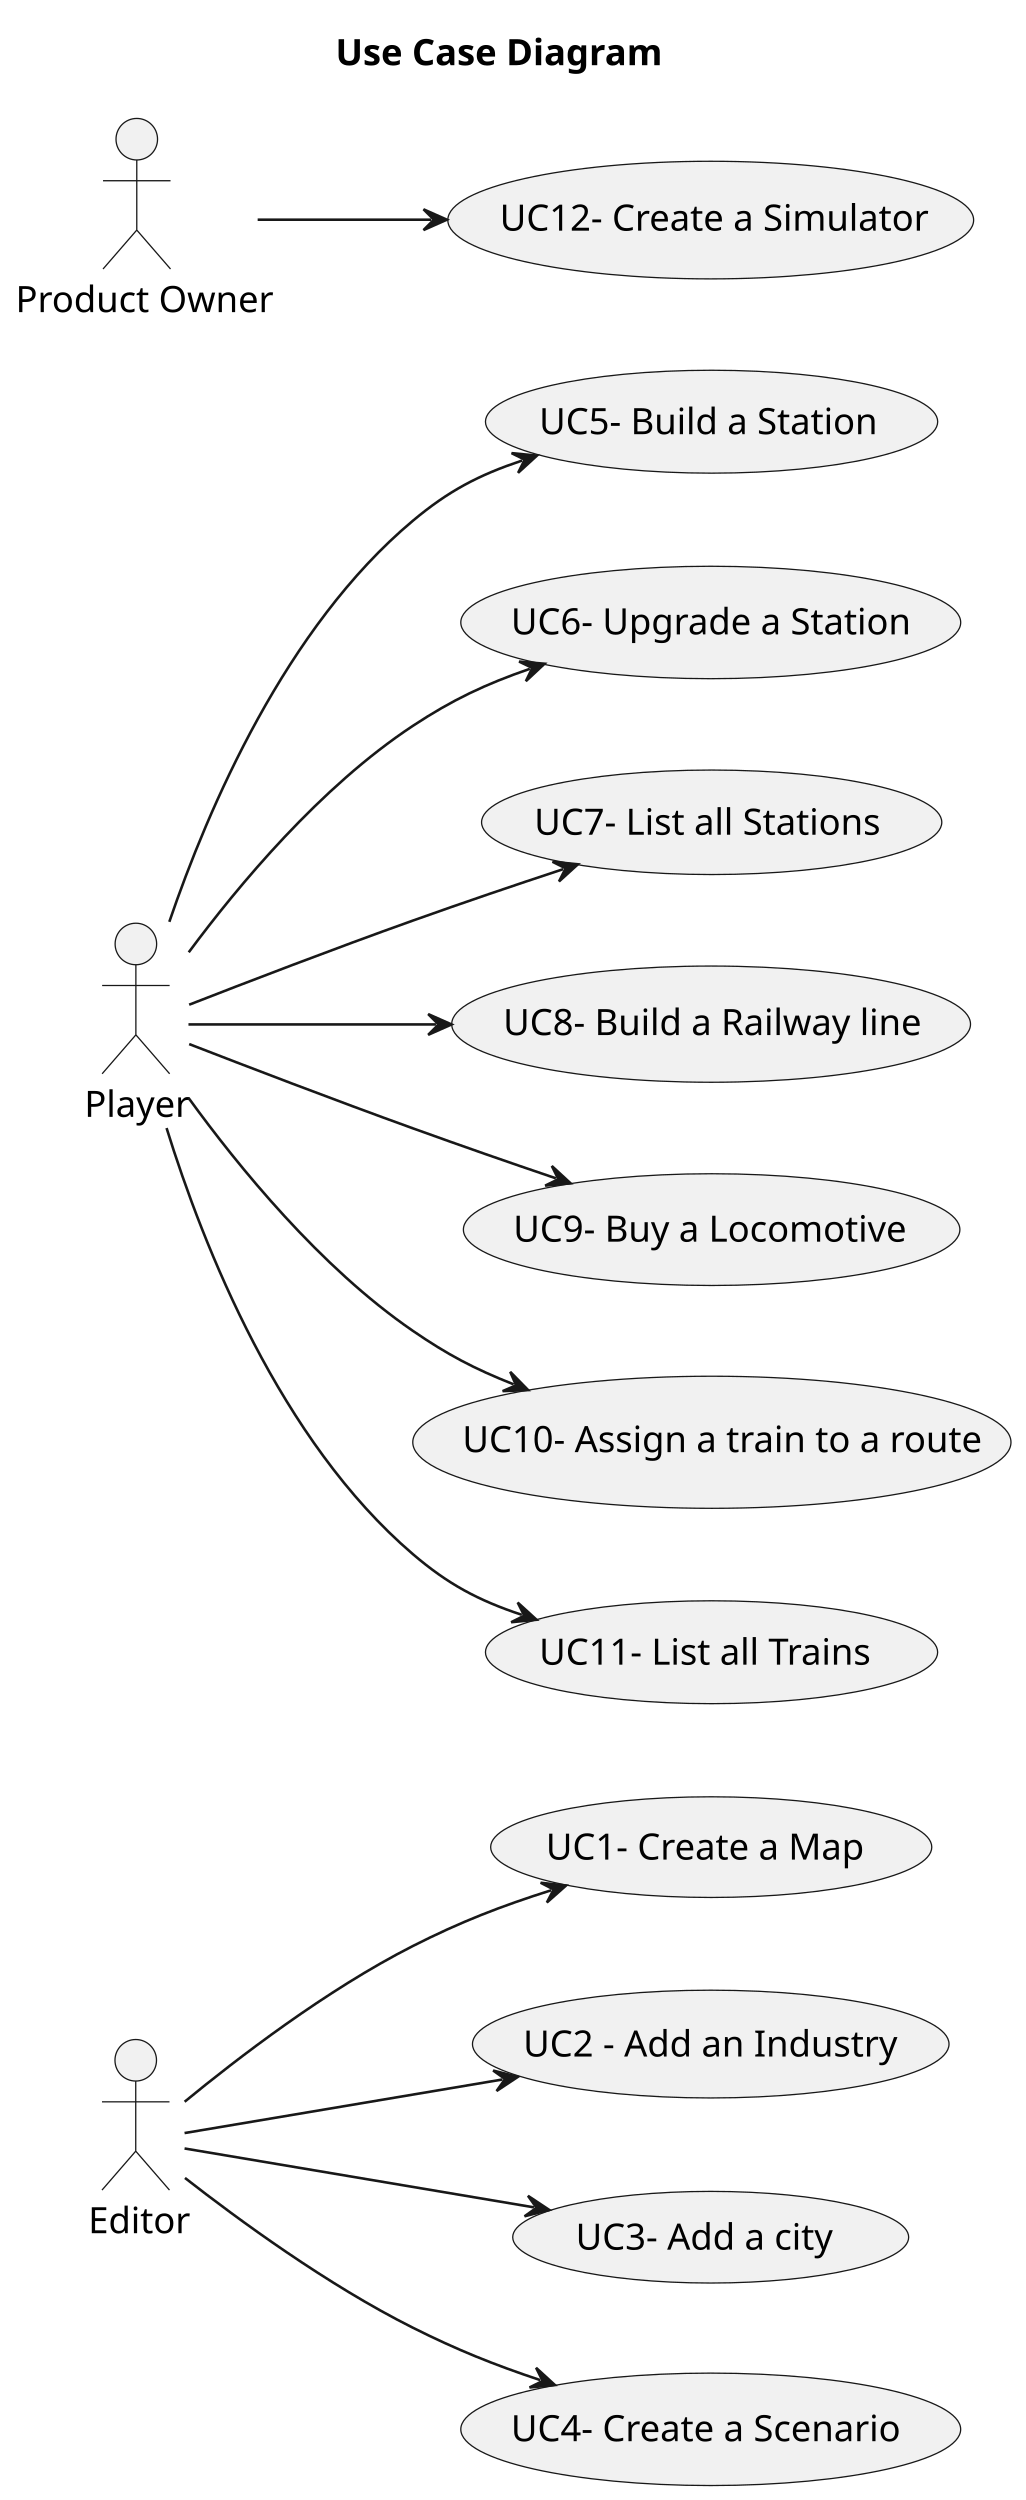
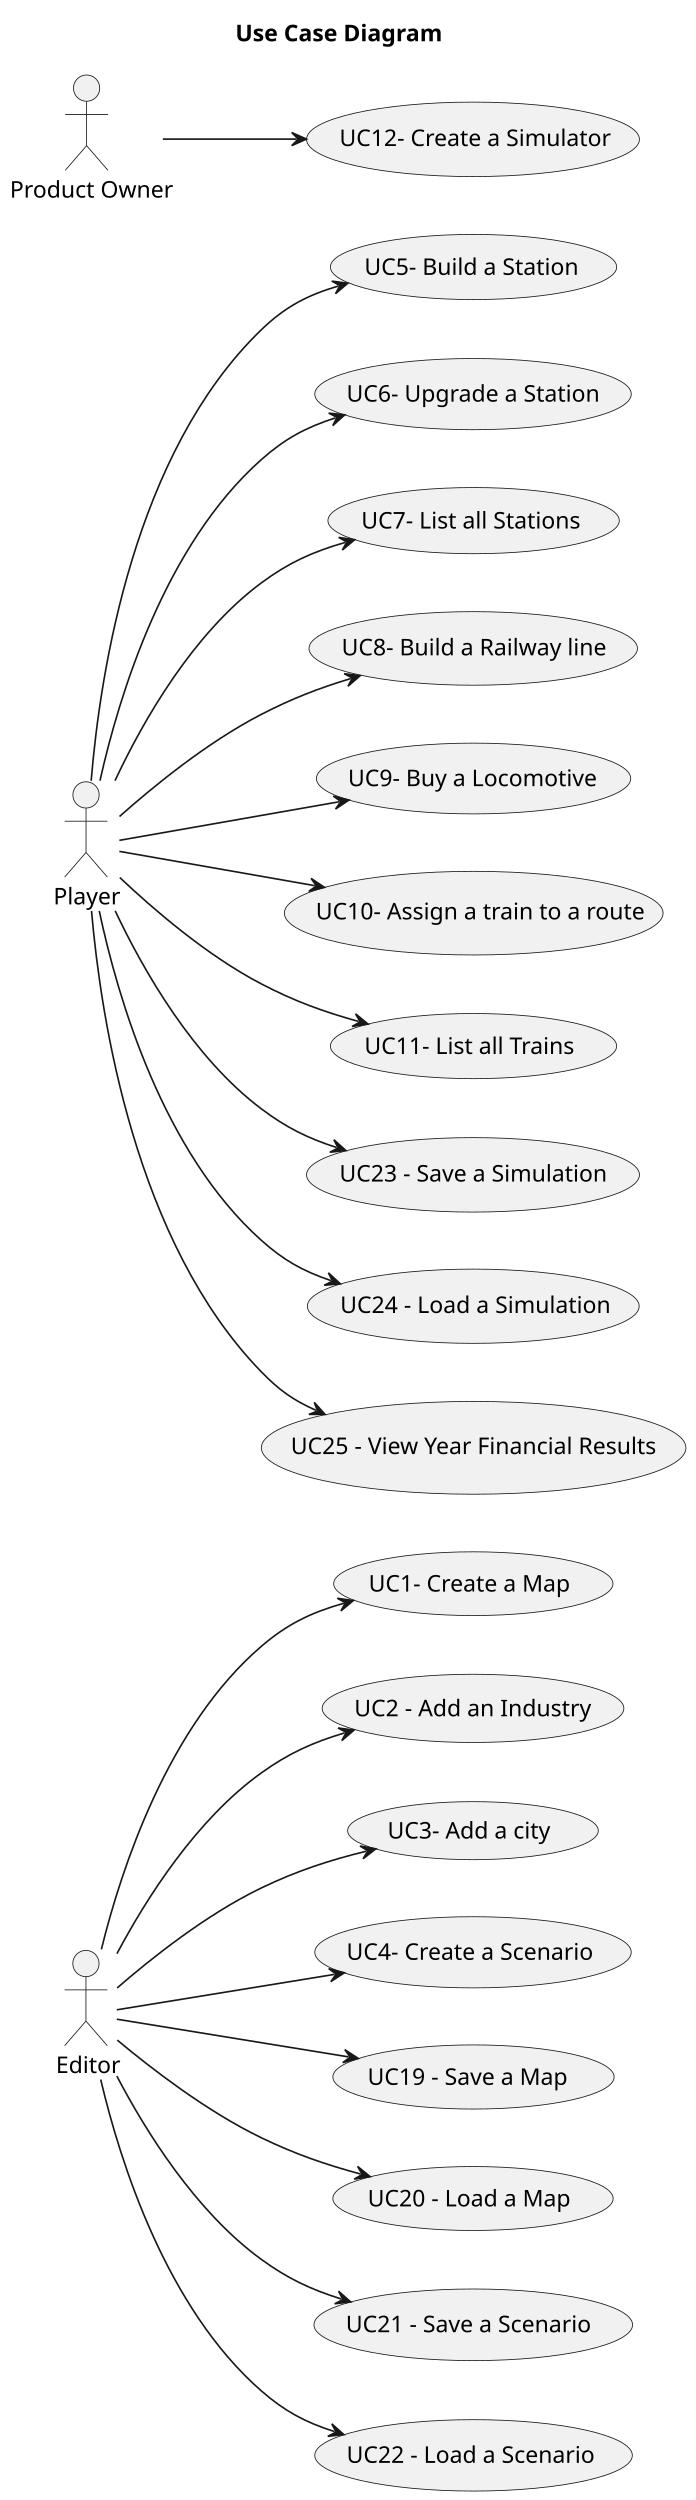
- <svg xmlns="http://www.w3.org/2000/svg" contentStyleType="text/css" height="963px" preserveAspectRatio="none" style="width:395px;height:963px;background:#FFFFFF;" version="1.1" viewBox="0 0 395 963" width="395px" zoomAndPan="magnify">
+ <svg xmlns="http://www.w3.org/2000/svg" contentStyleType="text/css" height="1521px" preserveAspectRatio="none" style="width:423px;height:1521px;background:#FFFFFF;" version="1.1" viewBox="0 0 423 1521" width="423px" zoomAndPan="magnify">
  <defs />
  <g>
-     <text fill="#000000" font-family="sans-serif" font-size="14" font-weight="bold" lengthAdjust="spacing" textLength="122.951" x="129.239" y="25.107">Use Case Diagram</text>
+     <text fill="#000000" font-family="sans-serif" font-size="14" font-weight="bold" lengthAdjust="spacing" textLength="122.951" x="143.192" y="25.107">Use Case Diagram</text>
    <g id="elem_E">
-       <ellipse cx="52.286" cy="793.621" fill="#F1F1F1" rx="8" ry="8" style="stroke:#181818;stroke-width:0.5;" />
-       <path d="M52.286,801.621 L52.286,828.621 M39.286,809.621 L65.286,809.621 M52.286,828.621 L39.286,843.621 M52.286,828.621 L65.286,843.621 " fill="none" style="stroke:#181818;stroke-width:0.5;" />
-       <text fill="#000000" font-family="sans-serif" font-size="14" lengthAdjust="spacing" textLength="36.572" x="34" y="860.229">Editor</text>
+       <ellipse cx="52.286" cy="1194.621" fill="#F1F1F1" rx="8" ry="8" style="stroke:#181818;stroke-width:0.5;" />
+       <path d="M52.286,1202.621 L52.286,1229.621 M39.286,1210.621 L65.286,1210.621 M52.286,1229.621 L39.286,1244.621 M52.286,1229.621 L65.286,1244.621 " fill="none" style="stroke:#181818;stroke-width:0.5;" />
+       <text fill="#000000" font-family="sans-serif" font-size="14" lengthAdjust="spacing" textLength="36.572" x="34" y="1261.228">Editor</text>
    </g>
    <g id="elem_P">
-       <ellipse cx="52.341" cy="363.621" fill="#F1F1F1" rx="8" ry="8" style="stroke:#181818;stroke-width:0.5;" />
-       <path d="M52.341,371.621 L52.341,398.621 M39.341,379.621 L65.341,379.621 M52.341,398.621 L39.341,413.621 M52.341,398.621 L65.341,413.621 " fill="none" style="stroke:#181818;stroke-width:0.5;" />
-       <text fill="#000000" font-family="sans-serif" font-size="14" lengthAdjust="spacing" textLength="39.683" x="32.5" y="430.228">Player</text>
+       <ellipse cx="52.341" cy="483.621" fill="#F1F1F1" rx="8" ry="8" style="stroke:#181818;stroke-width:0.5;" />
+       <path d="M52.341,491.621 L52.341,518.621 M39.341,499.621 L65.341,499.621 M52.341,518.621 L39.341,533.621 M52.341,518.621 L65.341,533.621 " fill="none" style="stroke:#181818;stroke-width:0.5;" />
+       <text fill="#000000" font-family="sans-serif" font-size="14" lengthAdjust="spacing" textLength="39.683" x="32.5" y="550.229">Player</text>
    </g>
    <g id="elem_PO">
      <ellipse cx="52.686" cy="53.621" fill="#F1F1F1" rx="8" ry="8" style="stroke:#181818;stroke-width:0.5;" />
      <path d="M52.686,61.621 L52.686,88.621 M39.686,69.621 L65.686,69.621 M52.686,88.621 L39.686,103.621 M52.686,88.621 L65.686,103.621 " fill="none" style="stroke:#181818;stroke-width:0.5;" />
      <text fill="#000000" font-family="sans-serif" font-size="14" lengthAdjust="spacing" textLength="93.372" x="6" y="120.228">Product Owner</text>
    </g>
    <g id="elem_UC1">
-       <ellipse cx="273.961" cy="711.513" fill="#F1F1F1" rx="84.961" ry="19.392" style="stroke:#181818;stroke-width:0.5;" />
-       <text fill="#000000" font-family="sans-serif" font-size="14" lengthAdjust="spacing" textLength="121.379" x="210.271" y="716.317">UC1- Create a Map</text>
+       <ellipse cx="287.961" cy="963.513" fill="#F1F1F1" rx="84.961" ry="19.392" style="stroke:#181818;stroke-width:0.5;" />
+       <text fill="#000000" font-family="sans-serif" font-size="14" lengthAdjust="spacing" textLength="121.379" x="224.271" y="968.317">UC1- Create a Map</text>
    </g>
    <g id="elem_UC2">
-       <ellipse cx="273.781" cy="787.377" fill="#F1F1F1" rx="91.781" ry="20.756" style="stroke:#181818;stroke-width:0.5;" />
-       <text fill="#000000" font-family="sans-serif" font-size="14" lengthAdjust="spacing" textLength="138.51" x="201.526" y="792.181">UC2 - Add an Industry</text>
+       <ellipse cx="287.781" cy="1039.377" fill="#F1F1F1" rx="91.781" ry="20.756" style="stroke:#181818;stroke-width:0.5;" />
+       <text fill="#000000" font-family="sans-serif" font-size="14" lengthAdjust="spacing" textLength="138.51" x="215.526" y="1044.181">UC2 - Add an Industry</text>
    </g>
    <g id="elem_UC3">
-       <ellipse cx="273.76" cy="861.773" fill="#F1F1F1" rx="76.26" ry="17.652" style="stroke:#181818;stroke-width:0.5;" />
-       <text fill="#000000" font-family="sans-serif" font-size="14" lengthAdjust="spacing" textLength="98.034" x="221.743" y="866.577">UC3- Add a city</text>
+       <ellipse cx="287.76" cy="1113.773" fill="#F1F1F1" rx="76.26" ry="17.652" style="stroke:#181818;stroke-width:0.5;" />
+       <text fill="#000000" font-family="sans-serif" font-size="14" lengthAdjust="spacing" textLength="98.034" x="235.743" y="1118.577">UC3- Add a city</text>
    </g>
    <g id="elem_UC4">
-       <ellipse cx="273.775" cy="935.776" fill="#F1F1F1" rx="96.275" ry="21.655" style="stroke:#181818;stroke-width:0.5;" />
-       <text fill="#000000" font-family="sans-serif" font-size="14" lengthAdjust="spacing" textLength="149.399" x="196.807" y="940.359">UC4- Create a Scenario</text>
+       <ellipse cx="287.775" cy="1187.776" fill="#F1F1F1" rx="96.275" ry="21.655" style="stroke:#181818;stroke-width:0.5;" />
+       <text fill="#000000" font-family="sans-serif" font-size="14" lengthAdjust="spacing" textLength="149.399" x="210.807" y="1192.359">UC4- Create a Scenario</text>
    </g>
    <g id="elem_UC5">
-       <ellipse cx="274.1" cy="162.441" fill="#F1F1F1" rx="87.1" ry="19.82" style="stroke:#181818;stroke-width:0.5;" />
-       <text fill="#000000" font-family="sans-serif" font-size="14" lengthAdjust="spacing" textLength="126.841" x="207.68" y="167.245">UC5- Build a Station</text>
+       <ellipse cx="288.1" cy="162.441" fill="#F1F1F1" rx="87.1" ry="19.82" style="stroke:#181818;stroke-width:0.5;" />
+       <text fill="#000000" font-family="sans-serif" font-size="14" lengthAdjust="spacing" textLength="126.841" x="221.68" y="167.245">UC5- Build a Station</text>
    </g>
    <g id="elem_UC6">
-       <ellipse cx="273.781" cy="239.777" fill="#F1F1F1" rx="96.281" ry="21.656" style="stroke:#181818;stroke-width:0.5;" />
-       <text fill="#000000" font-family="sans-serif" font-size="14" lengthAdjust="spacing" textLength="149.413" x="196.808" y="244.36">UC6- Upgrade a Station</text>
+       <ellipse cx="287.781" cy="239.777" fill="#F1F1F1" rx="96.281" ry="21.656" style="stroke:#181818;stroke-width:0.5;" />
+       <text fill="#000000" font-family="sans-serif" font-size="14" lengthAdjust="spacing" textLength="149.413" x="210.808" y="244.36">UC6- Upgrade a Station</text>
    </g>
    <g id="elem_UC7">
-       <ellipse cx="274.139" cy="316.749" fill="#F1F1F1" rx="88.639" ry="20.128" style="stroke:#181818;stroke-width:0.5;" />
-       <text fill="#000000" font-family="sans-serif" font-size="14" lengthAdjust="spacing" textLength="130.717" x="205.781" y="321.553">UC7- List all Stations</text>
+       <ellipse cx="288.139" cy="316.749" fill="#F1F1F1" rx="88.639" ry="20.128" style="stroke:#181818;stroke-width:0.5;" />
+       <text fill="#000000" font-family="sans-serif" font-size="14" lengthAdjust="spacing" textLength="130.717" x="219.781" y="321.553">UC7- List all Stations</text>
    </g>
    <g id="elem_UC8">
-       <ellipse cx="273.92" cy="394.505" fill="#F1F1F1" rx="99.92" ry="22.384" style="stroke:#181818;stroke-width:0.5;" />
-       <text fill="#000000" font-family="sans-serif" font-size="14" lengthAdjust="spacing" textLength="157.951" x="193.815" y="398.714">UC8- Build a Railway line</text>
+       <ellipse cx="287.92" cy="394.505" fill="#F1F1F1" rx="99.92" ry="22.384" style="stroke:#181818;stroke-width:0.5;" />
+       <text fill="#000000" font-family="sans-serif" font-size="14" lengthAdjust="spacing" textLength="157.951" x="207.815" y="398.714">UC8- Build a Railway line</text>
    </g>
    <g id="elem_UC9">
-       <ellipse cx="274.122" cy="473.646" fill="#F1F1F1" rx="95.622" ry="21.524" style="stroke:#181818;stroke-width:0.5;" />
-       <text fill="#000000" font-family="sans-serif" font-size="14" lengthAdjust="spacing" textLength="147.841" x="197.716" y="478.296">UC9- Buy a Locomotive</text>
+       <ellipse cx="288.122" cy="473.646" fill="#F1F1F1" rx="95.622" ry="21.524" style="stroke:#181818;stroke-width:0.5;" />
+       <text fill="#000000" font-family="sans-serif" font-size="14" lengthAdjust="spacing" textLength="147.841" x="211.716" y="478.296">UC9- Buy a Locomotive</text>
    </g>
    <g id="elem_UC10">
-       <ellipse cx="274.215" cy="555.564" fill="#F1F1F1" rx="115.215" ry="25.443" style="stroke:#181818;stroke-width:0.5;" />
-       <text fill="#000000" font-family="sans-serif" font-size="14" lengthAdjust="spacing" textLength="192.206" x="178.112" y="559.361">UC10- Assign a train to a route</text>
+       <ellipse cx="288.215" cy="555.564" fill="#F1F1F1" rx="115.215" ry="25.443" style="stroke:#181818;stroke-width:0.5;" />
+       <text fill="#000000" font-family="sans-serif" font-size="14" lengthAdjust="spacing" textLength="192.206" x="192.112" y="559.361">UC10- Assign a train to a route</text>
    </g>
    <g id="elem_UC11">
-       <ellipse cx="274.09" cy="636.439" fill="#F1F1F1" rx="87.09" ry="19.818" style="stroke:#181818;stroke-width:0.5;" />
-       <text fill="#000000" font-family="sans-serif" font-size="14" lengthAdjust="spacing" textLength="126.814" x="207.683" y="641.243">UC11- List all Trains</text>
+       <ellipse cx="288.09" cy="636.439" fill="#F1F1F1" rx="87.09" ry="19.818" style="stroke:#181818;stroke-width:0.5;" />
+       <text fill="#000000" font-family="sans-serif" font-size="14" lengthAdjust="spacing" textLength="126.814" x="221.683" y="641.243">UC11- List all Trains</text>
    </g>
    <g id="elem_UC12">
-       <ellipse cx="273.771" cy="84.775" fill="#F1F1F1" rx="101.271" ry="22.654" style="stroke:#181818;stroke-width:0.5;" />
-       <text fill="#000000" font-family="sans-serif" font-size="14" lengthAdjust="spacing" textLength="161.061" x="192.503" y="88.846">UC12- Create a Simulator</text>
+       <ellipse cx="287.771" cy="84.775" fill="#F1F1F1" rx="101.271" ry="22.654" style="stroke:#181818;stroke-width:0.5;" />
+       <text fill="#000000" font-family="sans-serif" font-size="14" lengthAdjust="spacing" textLength="161.061" x="206.503" y="88.846">UC12- Create a Simulator</text>
+     </g>
+     <g id="elem_UC19">
+       <ellipse cx="288.07" cy="1263.635" fill="#F1F1F1" rx="85.57" ry="19.514" style="stroke:#181818;stroke-width:0.5;" />
+       <text fill="#000000" font-family="sans-serif" font-size="14" lengthAdjust="spacing" textLength="122.944" x="223.598" y="1268.439">UC19 - Save a Map</text>
+     </g>
+     <g id="elem_UC20">
+       <ellipse cx="287.772" cy="1337.575" fill="#F1F1F1" rx="85.272" ry="19.454" style="stroke:#181818;stroke-width:0.5;" />
+       <text fill="#000000" font-family="sans-serif" font-size="14" lengthAdjust="spacing" textLength="122.179" x="223.683" y="1342.379">UC20 - Load a Map</text>
+     </g>
+     <g id="elem_UC21">
+       <ellipse cx="287.934" cy="1414.408" fill="#F1F1F1" rx="96.934" ry="21.787" style="stroke:#181818;stroke-width:0.5;" />
+       <text fill="#000000" font-family="sans-serif" font-size="14" lengthAdjust="spacing" textLength="150.965" x="210.399" y="1418.924">UC21 - Save a Scenario</text>
+     </g>
+     <g id="elem_UC22">
+       <ellipse cx="288.111" cy="1493.843" fill="#F1F1F1" rx="96.611" ry="21.722" style="stroke:#181818;stroke-width:0.5;" />
+       <text fill="#000000" font-family="sans-serif" font-size="14" lengthAdjust="spacing" textLength="150.199" x="210.854" y="1498.392">UC22 - Load a Scenario</text>
+     </g>
+     <g id="elem_UC23">
+       <ellipse cx="287.777" cy="714.776" fill="#F1F1F1" rx="101.277" ry="22.655" style="stroke:#181818;stroke-width:0.5;" />
+       <text fill="#000000" font-family="sans-serif" font-size="14" lengthAdjust="spacing" textLength="161.075" x="206.504" y="718.847">UC23 - Save a Simulation</text>
+     </g>
+     <g id="elem_UC24">
+       <ellipse cx="287.943" cy="794.71" fill="#F1F1F1" rx="100.943" ry="22.589" style="stroke:#181818;stroke-width:0.5;" />
+       <text fill="#000000" font-family="sans-serif" font-size="14" lengthAdjust="spacing" textLength="160.31" x="206.958" y="798.814">UC24 - Load a Simulation</text>
+     </g>
+     <g id="elem_UC25">
+       <ellipse cx="288.168" cy="880.855" fill="#F1F1F1" rx="129.168" ry="28.233" style="stroke:#181818;stroke-width:0.5;" />
+       <text fill="#000000" font-family="sans-serif" font-size="14" lengthAdjust="spacing" textLength="222.53" x="176.903" y="884.652">UC25 - View Year Financial Results</text>
    </g>
    <g id="link_E_UC1">
-       <path d="M71.12,809.591 C91.25,793.031 125.74,766.511 159,749.621 C177.51,740.221 193.13,734.202 212.31,728.131 " fill="none" id="E-to-UC1" style="stroke:#181818;stroke-width:1.0;" />
-       <polygon fill="#181818" points="218.03,726.321,208.243,725.223,213.263,727.83,210.656,732.85,218.03,726.321" style="stroke:#181818;stroke-width:1.0;" />
+       <path d="M61.68,1185.961 C74.07,1135.831 102.42,1050.211 159,1001.621 C174.74,988.101 189.346,981.023 209.196,975.413 " fill="none" id="E-to-UC1" style="stroke:#181818;stroke-width:1.0;" />
+       <polygon fill="#181818" points="214.97,973.781,205.221,972.38,210.159,975.141,207.397,980.078,214.97,973.781" style="stroke:#181818;stroke-width:1.0;" />
    </g>
    <g id="link_E_UC2">
-       <path d="M71.09,821.651 C98.71,817.001 147.893,808.708 193.573,801.008 " fill="none" id="E-to-UC2" style="stroke:#181818;stroke-width:1.0;" />
-       <polygon fill="#181818" points="199.49,800.011,189.95,797.563,194.56,800.842,191.28,805.451,199.49,800.011" style="stroke:#181818;stroke-width:1.0;" />
+       <path d="M71.16,1188.601 C88.91,1155.201 119.3,1107.081 159,1078.621 C175.61,1066.711 190.18,1060.094 209.69,1054.284 " fill="none" id="E-to-UC2" style="stroke:#181818;stroke-width:1.0;" />
+       <polygon fill="#181818" points="215.44,1052.571,205.673,1051.306,210.648,1053.998,207.956,1058.973,215.44,1052.571" style="stroke:#181818;stroke-width:1.0;" />
    </g>
    <g id="link_E_UC3">
-       <path d="M71.09,827.591 C101.2,832.661 158.064,842.243 205.674,850.273 " fill="none" id="E-to-UC3" style="stroke:#181818;stroke-width:1.0;" />
-       <polygon fill="#181818" points="211.59,851.271,203.381,845.83,206.66,850.439,202.05,853.719,211.59,851.271" style="stroke:#181818;stroke-width:1.0;" />
+       <path d="M71.24,1209.501 C91.21,1192.151 125.29,1164.851 159,1148.621 C180.8,1138.131 200.414,1131.784 222.854,1126.264 " fill="none" id="E-to-UC3" style="stroke:#181818;stroke-width:1.0;" />
+       <polygon fill="#181818" points="228.68,1124.831,218.985,1123.097,223.825,1126.025,220.896,1130.865,228.68,1124.831" style="stroke:#181818;stroke-width:1.0;" />
    </g>
    <g id="link_E_UC4">
-       <path d="M71.25,838.951 C91.5,854.761 126.09,880.141 159,896.621 C176.21,905.241 190.08,910.798 208.08,916.818 " fill="none" id="E-to-UC4" style="stroke:#181818;stroke-width:1.0;" />
-       <polygon fill="#181818" points="213.77,918.721,206.503,912.073,209.028,917.135,203.966,919.66,213.77,918.721" style="stroke:#181818;stroke-width:1.0;" />
+       <path d="M71.05,1222.761 C100.16,1218.031 154.208,1209.236 203.578,1201.196 " fill="none" id="E-to-UC4" style="stroke:#181818;stroke-width:1.0;" />
+       <polygon fill="#181818" points="209.5,1200.231,199.974,1197.73,204.565,1201.035,201.26,1205.626,209.5,1200.231" style="stroke:#181818;stroke-width:1.0;" />
    </g>
    <g id="link_P_UC5">
-       <path d="M65.22,355.091 C80.16,311.341 110.06,241.611 159,200.621 C172.67,189.171 184.238,183.029 201.158,177.388 " fill="none" id="P-to-UC5" style="stroke:#181818;stroke-width:1.0;" />
-       <polygon fill="#181818" points="206.85,175.491,197.047,174.542,202.107,177.072,199.577,182.132,206.85,175.491" style="stroke:#181818;stroke-width:1.0;" />
+       <path d="M55.47,475.021 C60.94,408.781 81.51,275.401 159,200.621 C173.34,186.781 186.745,179.647 205.855,174.017 " fill="none" id="P-to-UC5" style="stroke:#181818;stroke-width:1.0;" />
+       <polygon fill="#181818" points="211.61,172.321,201.846,171.028,206.814,173.734,204.107,178.702,211.61,172.321" style="stroke:#181818;stroke-width:1.0;" />
    </g>
    <g id="link_P_UC6">
-       <path d="M72.7,366.831 C91.85,340.981 123.49,303.041 159,279.621 C174.32,269.521 186.821,263.617 204.091,257.627 " fill="none" id="P-to-UC6" style="stroke:#181818;stroke-width:1.0;" />
-       <polygon fill="#181818" points="209.76,255.661,199.946,254.831,205.036,257.3,202.568,262.389,209.76,255.661" style="stroke:#181818;stroke-width:1.0;" />
+       <path d="M60.82,474.981 C72.5,422.831 100.3,331.721 159,279.621 C173.28,266.951 185.833,260.144 204.063,254.224 " fill="none" id="P-to-UC6" style="stroke:#181818;stroke-width:1.0;" />
+       <polygon fill="#181818" points="209.77,252.371,199.975,251.346,205.014,253.915,202.446,258.955,209.77,252.371" style="stroke:#181818;stroke-width:1.0;" />
    </g>
    <g id="link_P_UC7">
-       <path d="M72.86,387.011 C93.95,378.781 128.74,365.401 159,354.621 C179.73,347.241 197.043,341.374 216.923,334.804 " fill="none" id="P-to-UC7" style="stroke:#181818;stroke-width:1.0;" />
-       <polygon fill="#181818" points="222.62,332.921,212.819,331.947,217.873,334.49,215.33,339.543,222.62,332.921" style="stroke:#181818;stroke-width:1.0;" />
+       <path d="M69.97,474.961 C87.06,438.531 117.18,385.641 159,354.621 C175.57,342.331 190.322,335.644 210.042,329.994 " fill="none" id="P-to-UC7" style="stroke:#181818;stroke-width:1.0;" />
+       <polygon fill="#181818" points="215.81,328.341,206.056,326.975,211.003,329.718,208.26,334.665,215.81,328.341" style="stroke:#181818;stroke-width:1.0;" />
    </g>
    <g id="link_P_UC8">
-       <path d="M72.6,394.621 C95.49,394.621 129.59,394.621 167.93,394.621 " fill="none" id="P-to-UC8" style="stroke:#181818;stroke-width:1.0;" />
-       <polygon fill="#181818" points="173.93,394.621,164.93,390.621,168.93,394.621,164.93,398.621,173.93,394.621" style="stroke:#181818;stroke-width:1.0;" />
+       <path d="M72.71,496.751 C92.86,478.841 126.1,451.571 159,434.621 C177.73,424.971 193.471,418.89 213.421,412.81 " fill="none" id="P-to-UC8" style="stroke:#181818;stroke-width:1.0;" />
+       <polygon fill="#181818" points="219.16,411.061,209.385,409.859,214.377,412.519,211.717,417.511,219.16,411.061" style="stroke:#181818;stroke-width:1.0;" />
    </g>
    <g id="link_P_UC9">
-       <path d="M72.87,402.181 C93.98,410.371 128.78,423.721 159,434.621 C178.78,441.751 194.909,447.36 214.119,453.89 " fill="none" id="P-to-UC9" style="stroke:#181818;stroke-width:1.0;" />
-       <polygon fill="#181818" points="219.8,455.821,212.566,449.137,215.066,454.212,209.992,456.712,219.8,455.821" style="stroke:#181818;stroke-width:1.0;" />
+       <path d="M72.61,511.261 C102.83,505.961 157.36,496.378 206.39,487.778 " fill="none" id="P-to-UC9" style="stroke:#181818;stroke-width:1.0;" />
+       <polygon fill="#181818" points="212.3,486.741,202.744,484.356,207.375,487.605,204.126,492.236,212.3,486.741" style="stroke:#181818;stroke-width:1.0;" />
    </g>
    <g id="link_P_UC10">
-       <path d="M72.66,422.971 C91.8,449.371 123.42,488.221 159,512.621 C172.43,521.831 182.521,527.183 197.861,533.254 " fill="none" id="P-to-UC10" style="stroke:#181818;stroke-width:1.0;" />
-       <polygon fill="#181818" points="203.44,535.461,196.543,528.43,198.791,533.621,193.6,535.869,203.44,535.461" style="stroke:#181818;stroke-width:1.0;" />
+       <path d="M72.61,517.981 C99.84,522.761 145.68,530.803 191.52,538.853 " fill="none" id="P-to-UC10" style="stroke:#181818;stroke-width:1.0;" />
+       <polygon fill="#181818" points="197.43,539.891,189.257,534.395,192.505,539.026,187.874,542.274,197.43,539.891" style="stroke:#181818;stroke-width:1.0;" />
    </g>
    <g id="link_P_UC11">
-       <path d="M64.16,434.521 C78.39,480.391 107.95,554.951 159,598.621 C172.55,610.211 184.077,616.407 200.997,622.037 " fill="none" id="P-to-UC11" style="stroke:#181818;stroke-width:1.0;" />
-       <polygon fill="#181818" points="206.69,623.931,199.413,617.294,201.946,622.352,196.887,624.885,206.69,623.931" style="stroke:#181818;stroke-width:1.0;" />
+       <path d="M72.87,533.891 C92.88,552.821 125.78,581.301 159,598.621 C179.14,609.121 196.838,615.548 218.148,621.458 " fill="none" id="P-to-UC11" style="stroke:#181818;stroke-width:1.0;" />
+       <polygon fill="#181818" points="223.93,623.061,216.326,616.801,219.112,621.725,214.188,624.51,223.93,623.061" style="stroke:#181818;stroke-width:1.0;" />
    </g>
    <g id="link_PO_UC12">
-       <path d="M99.25,84.621 C120.48,84.621 140.63,84.621 166.13,84.621 " fill="none" id="PO-to-UC12" style="stroke:#181818;stroke-width:1.0;" />
-       <polygon fill="#181818" points="172.13,84.621,163.13,80.621,167.13,84.621,163.13,88.621,172.13,84.621" style="stroke:#181818;stroke-width:1.0;" />
+       <path d="M99.08,84.621 C124.03,84.621 149.99,84.621 180.46,84.621 " fill="none" id="PO-to-UC12" style="stroke:#181818;stroke-width:1.0;" />
+       <polygon fill="#181818" points="186.46,84.621,177.46,80.621,181.46,84.621,177.46,88.621,186.46,84.621" style="stroke:#181818;stroke-width:1.0;" />
+     </g>
+     <g id="link_E_UC19">
+       <path d="M71.05,1228.481 C101.86,1233.491 161.308,1243.168 212.098,1251.428 " fill="none" id="E-to-UC19" style="stroke:#181818;stroke-width:1.0;" />
+       <polygon fill="#181818" points="218.02,1252.391,209.779,1246.998,213.085,1251.589,208.495,1254.895,218.02,1252.391" style="stroke:#181818;stroke-width:1.0;" />
+     </g>
+     <g id="link_E_UC20">
+       <path d="M71.36,1241.201 C91.43,1258.001 125.61,1284.501 159,1300.621 C179.73,1310.631 197.888,1316.876 219.428,1322.696 " fill="none" id="E-to-UC20" style="stroke:#181818;stroke-width:1.0;" />
+       <polygon fill="#181818" points="225.22,1324.261,217.575,1318.052,220.393,1322.957,215.488,1325.775,225.22,1324.261" style="stroke:#181818;stroke-width:1.0;" />
+     </g>
+     <g id="link_E_UC21">
+       <path d="M71.08,1263.081 C88.78,1296.881 119.14,1345.631 159,1374.621 C175,1386.261 188.764,1392.788 207.664,1398.708 " fill="none" id="E-to-UC21" style="stroke:#181818;stroke-width:1.0;" />
+       <polygon fill="#181818" points="213.39,1400.501,205.997,1393.994,208.619,1399.007,203.606,1401.628,213.39,1400.501" style="stroke:#181818;stroke-width:1.0;" />
+     </g>
+     <g id="link_E_UC22">
+       <path d="M61.27,1265.201 C73.33,1316.241 101.44,1404.401 159,1454.621 C173.18,1466.991 185.486,1473.611 203.496,1479.38 " fill="none" id="E-to-UC22" style="stroke:#181818;stroke-width:1.0;" />
+       <polygon fill="#181818" points="209.21,1481.211,201.859,1474.656,204.448,1479.686,199.419,1482.274,209.21,1481.211" style="stroke:#181818;stroke-width:1.0;" />
+     </g>
+     <g id="link_P_UC23">
+       <path d="M70.07,554.151 C87.24,590.481 117.4,643.301 159,674.621 C174.07,685.961 186.704,692.275 204.744,698.145 " fill="none" id="P-to-UC23" style="stroke:#181818;stroke-width:1.0;" />
+       <polygon fill="#181818" points="210.45,700.001,203.129,693.413,205.695,698.454,200.654,701.02,210.45,700.001" style="stroke:#181818;stroke-width:1.0;" />
+     </g>
+     <g id="link_P_UC24">
+       <path d="M60.38,554.191 C71.66,607.271 99.12,701.061 159,754.621 C172.54,766.731 184.029,773.24 201.359,779.13 " fill="none" id="P-to-UC24" style="stroke:#181818;stroke-width:1.0;" />
+       <polygon fill="#181818" points="207.04,781.061,199.806,774.378,202.306,779.452,197.232,781.952,207.04,781.061" style="stroke:#181818;stroke-width:1.0;" />
+     </g>
+     <g id="link_P_UC25">
+       <path d="M55.68,554.211 C61.45,620.911 82.48,756.041 159,834.621 C169.79,845.701 177.961,851.676 192.301,858.076 " fill="none" id="P-to-UC25" style="stroke:#181818;stroke-width:1.0;" />
+       <polygon fill="#181818" points="197.78,860.521,191.192,853.2,193.214,858.483,187.931,860.506,197.78,860.521" style="stroke:#181818;stroke-width:1.0;" />
    </g>
  </g>
</svg>
